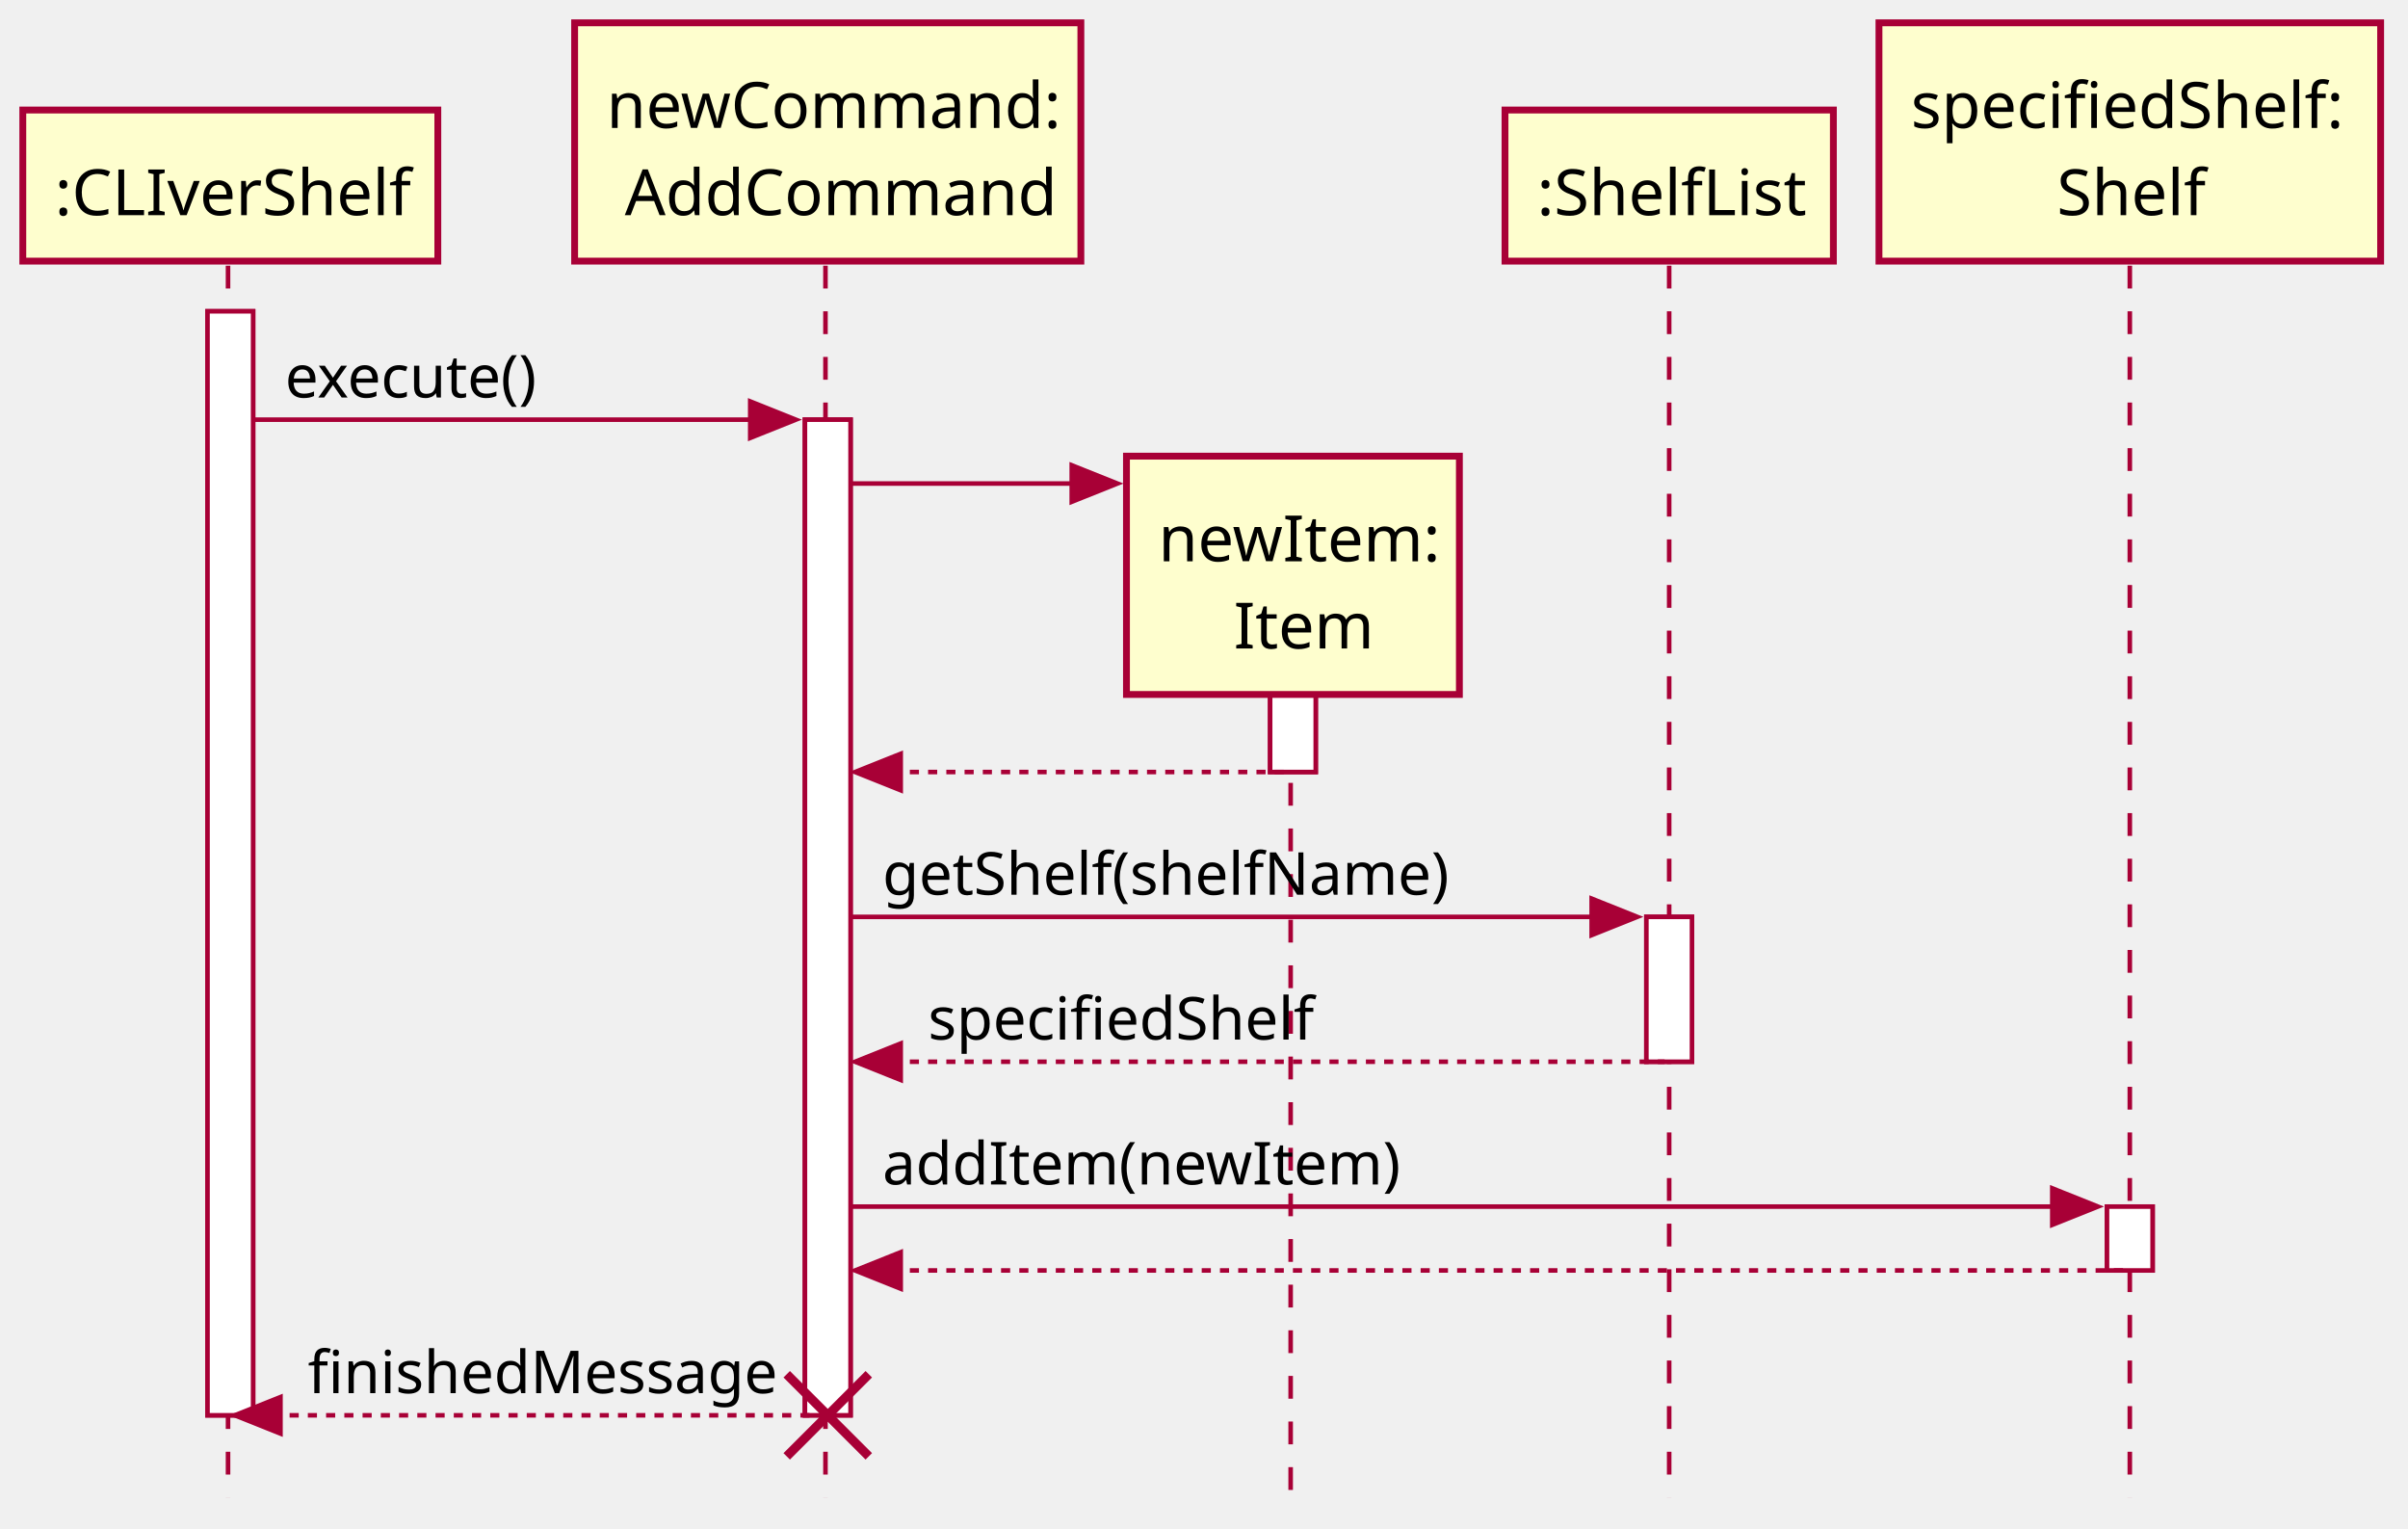
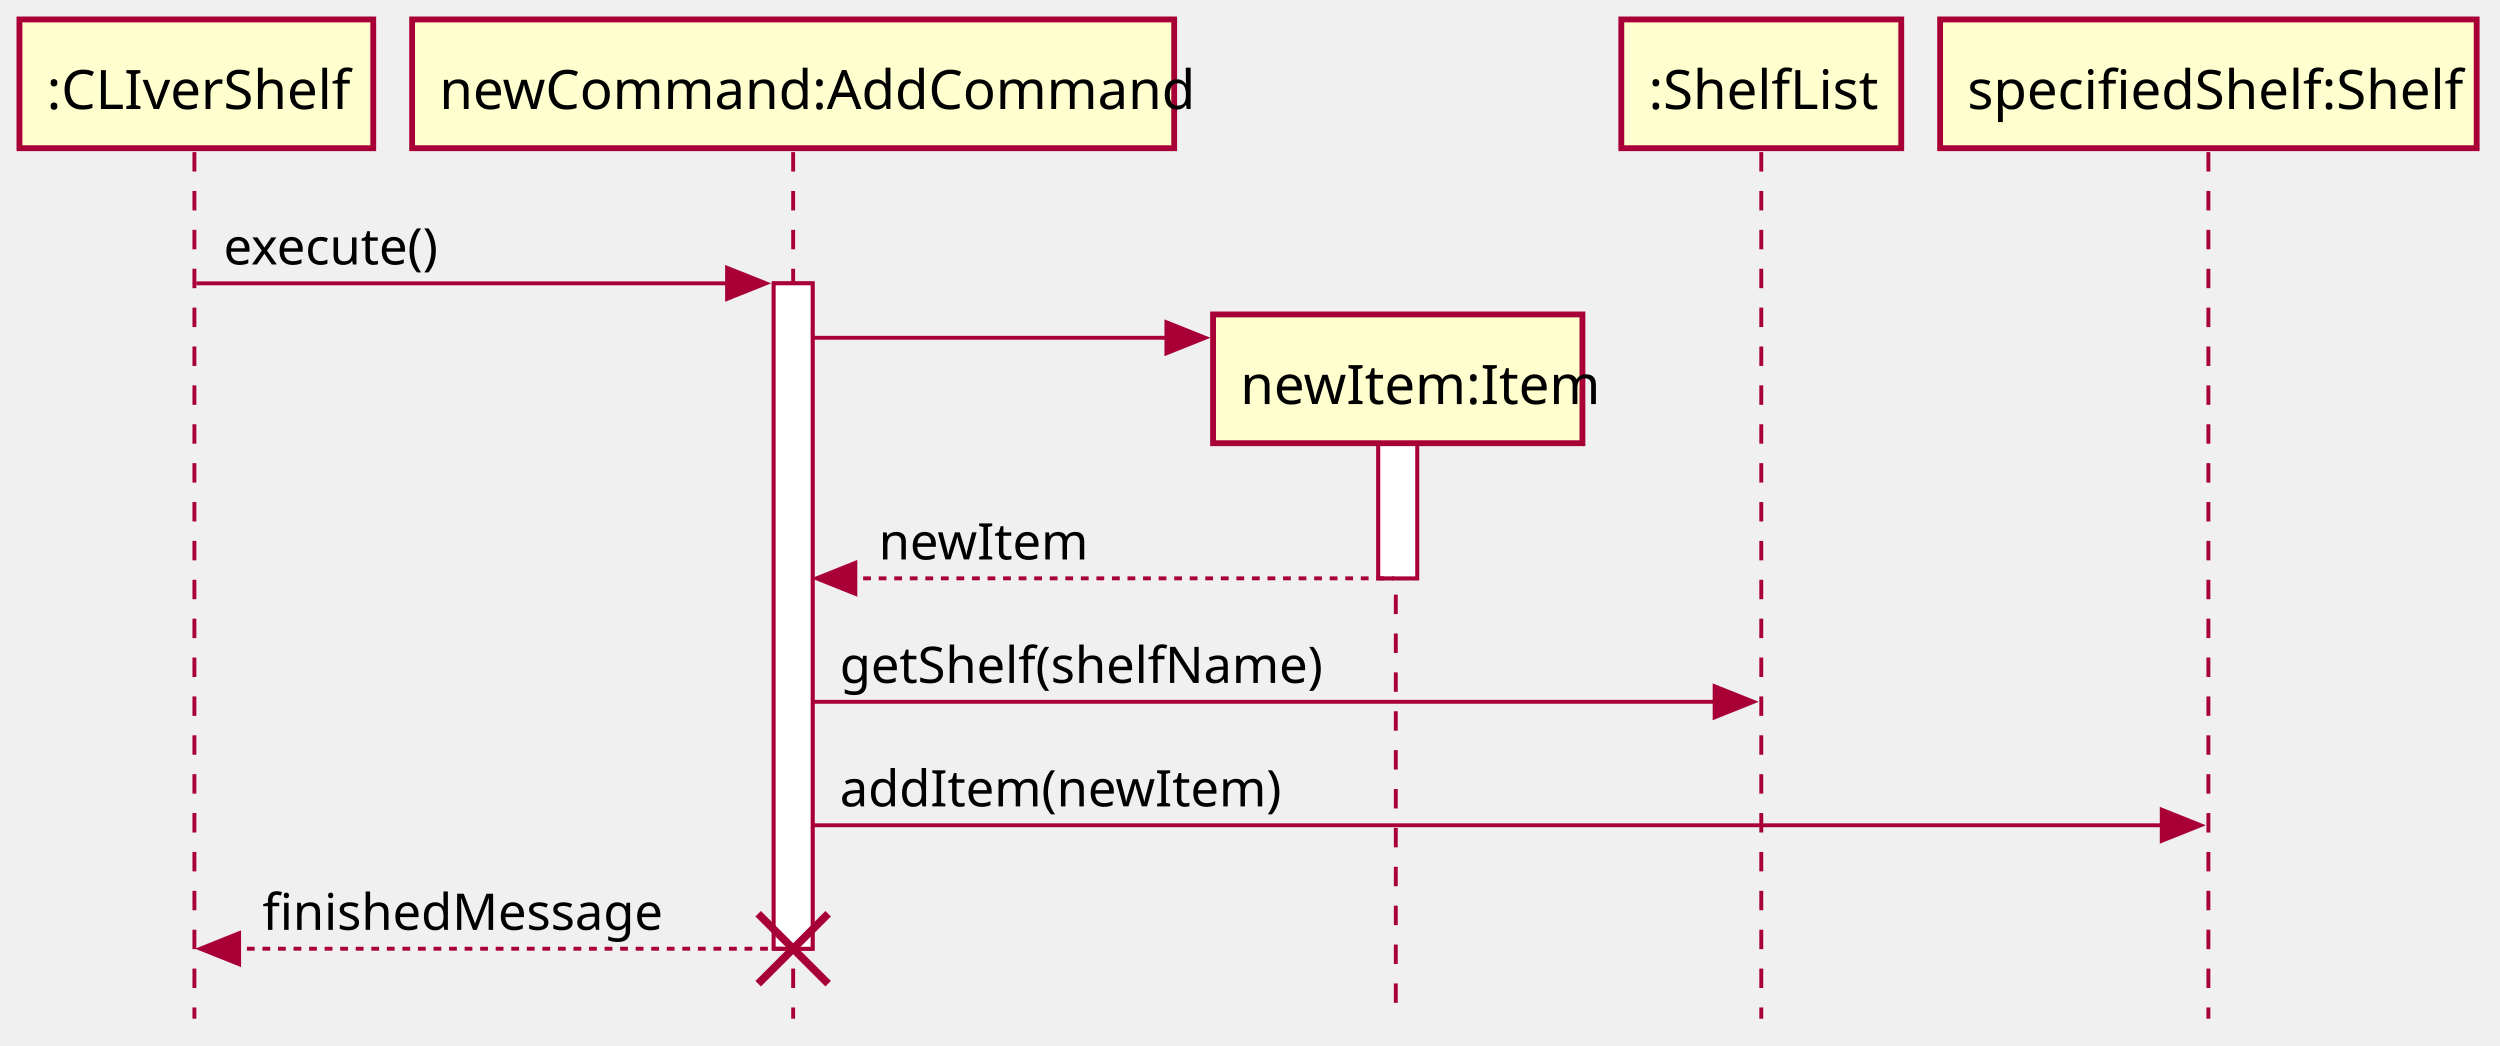
- <svg xmlns="http://www.w3.org/2000/svg" contentScriptType="application/ecmascript" contentStyleType="text/css" height="335px" preserveAspectRatio="none" style="width:528px;height:335px;background:#FFFFFF;" version="1.1" viewBox="0 0 528 335" width="528px" zoomAndPan="magnify">
+ <svg xmlns="http://www.w3.org/2000/svg" contentScriptType="application/ecmascript" contentStyleType="text/css" height="269px" preserveAspectRatio="none" style="width:643px;height:269px;background:#FFFFFF;" version="1.1" viewBox="0 0 643 269" width="643px" zoomAndPan="magnify">
  <defs />
  <g>
-     <rect fill="#FFFFFF" height="242.012" style="stroke:#A80036;stroke-width:1.0;" width="10" x="45.5" y="68.24" />
-     <rect fill="#FFFFFF" height="218.258" style="stroke:#A80036;stroke-width:1.0;" width="10" x="176.5" y="91.995" />
-     <rect fill="#FFFFFF" height="53.24" style="stroke:#A80036;stroke-width:1.0;" width="10" x="278.5" y="115.995" />
-     <rect fill="#FFFFFF" height="31.754" style="stroke:#A80036;stroke-width:1.0;" width="10" x="361" y="200.989" />
-     <rect fill="#FFFFFF" height="14" style="stroke:#A80036;stroke-width:1.0;" width="10" x="462" y="264.498" />
-     <line style="stroke:#A80036;stroke-width:1.0;stroke-dasharray:5.0,5.0;" x1="50" x2="50" y1="58.24" y2="328.252" />
-     <line style="stroke:#A80036;stroke-width:1.0;stroke-dasharray:5.0,5.0;" x1="181" x2="181" y1="58.24" y2="328.252" />
-     <line style="stroke:#A80036;stroke-width:1.0;stroke-dasharray:5.0,5.0;" x1="283" x2="283" y1="141.615" y2="328.252" />
-     <line style="stroke:#A80036;stroke-width:1.0;stroke-dasharray:5.0,5.0;" x1="366" x2="366" y1="58.24" y2="328.252" />
-     <line style="stroke:#A80036;stroke-width:1.0;stroke-dasharray:5.0,5.0;" x1="467" x2="467" y1="58.24" y2="328.252" />
-     <rect fill="#FEFECE" height="33.12" style="stroke:#A80036;stroke-width:1.5;" width="91" x="5" y="24.12" />
-     <text fill="#000000" font-family="sans-serif" font-size="14" lengthAdjust="spacing" textLength="77" x="12" y="47.164">:CLIverShelf</text>
-     <rect fill="#FEFECE" height="52.24" style="stroke:#A80036;stroke-width:1.5;" width="111" x="126" y="5" />
-     <text fill="#000000" font-family="sans-serif" font-size="14" lengthAdjust="spacing" textLength="93" x="133" y="28.044">newCommand:</text>
-     <text fill="#000000" font-family="sans-serif" font-size="14" lengthAdjust="spacing" textLength="89" x="137" y="47.164">AddCommand</text>
-     <rect fill="#FEFECE" height="33.12" style="stroke:#A80036;stroke-width:1.5;" width="72" x="330" y="24.12" />
-     <text fill="#000000" font-family="sans-serif" font-size="14" lengthAdjust="spacing" textLength="58" x="337" y="47.164">:ShelfList</text>
-     <rect fill="#FEFECE" height="52.24" style="stroke:#A80036;stroke-width:1.5;" width="110" x="412" y="5" />
-     <text fill="#000000" font-family="sans-serif" font-size="14" lengthAdjust="spacing" textLength="92" x="419" y="28.044">specifiedShelf:</text>
-     <text fill="#000000" font-family="sans-serif" font-size="14" lengthAdjust="spacing" textLength="32" x="451" y="47.164">Shelf</text>
-     <rect fill="#FFFFFF" height="242.012" style="stroke:#A80036;stroke-width:1.0;" width="10" x="45.5" y="68.24" />
-     <rect fill="#FFFFFF" height="218.258" style="stroke:#A80036;stroke-width:1.0;" width="10" x="176.5" y="91.995" />
-     <rect fill="#FFFFFF" height="53.24" style="stroke:#A80036;stroke-width:1.0;" width="10" x="278.5" y="115.995" />
-     <rect fill="#FFFFFF" height="31.754" style="stroke:#A80036;stroke-width:1.0;" width="10" x="361" y="200.989" />
-     <rect fill="#FFFFFF" height="14" style="stroke:#A80036;stroke-width:1.0;" width="10" x="462" y="264.498" />
-     <polygon fill="#A80036" points="164.5,87.995,174.5,91.995,164.5,95.995" style="stroke:#A80036;stroke-width:1.0;" />
-     <line style="stroke:#A80036;stroke-width:1.0;" x1="55.5" x2="170.5" y1="91.995" y2="91.995" />
-     <text fill="#000000" font-family="sans-serif" font-size="13" lengthAdjust="spacing" textLength="54" x="62.5" y="87.138">execute()</text>
-     <polygon fill="#A80036" points="235,101.995,245,105.995,235,109.995" style="stroke:#A80036;stroke-width:1.0;" />
-     <line style="stroke:#A80036;stroke-width:1.0;" x1="186.5" x2="241" y1="105.995" y2="105.995" />
-     <rect fill="#FEFECE" height="52.24" style="stroke:#A80036;stroke-width:1.5;" width="73" x="247" y="99.995" />
-     <text fill="#000000" font-family="sans-serif" font-size="14" lengthAdjust="spacing" textLength="55" x="254" y="123.039">newItem:</text>
-     <text fill="#000000" font-family="sans-serif" font-size="14" lengthAdjust="spacing" textLength="26" x="270.5" y="142.159">Item</text>
-     <polygon fill="#A80036" points="197.5,165.235,187.5,169.235,197.5,173.235" style="stroke:#A80036;stroke-width:1.0;" />
-     <line style="stroke:#A80036;stroke-width:1.0;stroke-dasharray:2.0,2.0;" x1="191.5" x2="282.5" y1="169.235" y2="169.235" />
-     <polygon fill="#A80036" points="349,196.989,359,200.989,349,204.989" style="stroke:#A80036;stroke-width:1.0;" />
-     <line style="stroke:#A80036;stroke-width:1.0;" x1="186.5" x2="355" y1="200.989" y2="200.989" />
-     <text fill="#000000" font-family="sans-serif" font-size="13" lengthAdjust="spacing" textLength="116" x="193.5" y="196.133">getShelf(shelfName)</text>
-     <polygon fill="#A80036" points="197.5,228.744,187.5,232.744,197.5,236.744" style="stroke:#A80036;stroke-width:1.0;" />
-     <line style="stroke:#A80036;stroke-width:1.0;stroke-dasharray:2.0,2.0;" x1="191.5" x2="365" y1="232.744" y2="232.744" />
-     <text fill="#000000" font-family="sans-serif" font-size="13" lengthAdjust="spacing" textLength="80" x="203.5" y="227.887">specifiedShelf</text>
-     <polygon fill="#A80036" points="450,260.498,460,264.498,450,268.498" style="stroke:#A80036;stroke-width:1.0;" />
-     <line style="stroke:#A80036;stroke-width:1.0;" x1="186.5" x2="456" y1="264.498" y2="264.498" />
-     <text fill="#000000" font-family="sans-serif" font-size="13" lengthAdjust="spacing" textLength="102" x="193.5" y="259.642">addItem(newItem)</text>
-     <polygon fill="#A80036" points="197.5,274.498,187.5,278.498,197.5,282.498" style="stroke:#A80036;stroke-width:1.0;" />
-     <line style="stroke:#A80036;stroke-width:1.0;stroke-dasharray:2.0,2.0;" x1="191.5" x2="466" y1="278.498" y2="278.498" />
-     <polygon fill="#A80036" points="61.5,306.252,51.5,310.252,61.5,314.252" style="stroke:#A80036;stroke-width:1.0;" />
-     <line style="stroke:#A80036;stroke-width:1.0;stroke-dasharray:2.0,2.0;" x1="55.5" x2="180.5" y1="310.252" y2="310.252" />
-     <text fill="#000000" font-family="sans-serif" font-size="13" lengthAdjust="spacing" textLength="97" x="67.5" y="305.396">finishedMessage</text>
-     <line style="stroke:#A80036;stroke-width:2.0;" x1="172.5" x2="190.5" y1="301.252" y2="319.252" />
-     <line style="stroke:#A80036;stroke-width:2.0;" x1="172.5" x2="190.5" y1="319.252" y2="301.252" />
+     <rect fill="#FFFFFF" height="171.138" style="stroke:#A80036;stroke-width:1.0;" width="10" x="199" y="72.874" />
+     <rect fill="#FFFFFF" height="51.874" style="stroke:#A80036;stroke-width:1.0;" width="10" x="354.5" y="96.874" />
+     <line style="stroke:#A80036;stroke-width:1.0;stroke-dasharray:5.0,5.0;" x1="50" x2="50" y1="39.12" y2="262.012" />
+     <line style="stroke:#A80036;stroke-width:1.0;stroke-dasharray:5.0,5.0;" x1="204" x2="204" y1="39.12" y2="262.012" />
+     <line style="stroke:#A80036;stroke-width:1.0;stroke-dasharray:5.0,5.0;" x1="359" x2="359" y1="112.935" y2="262.012" />
+     <line style="stroke:#A80036;stroke-width:1.0;stroke-dasharray:5.0,5.0;" x1="453" x2="453" y1="39.12" y2="262.012" />
+     <line style="stroke:#A80036;stroke-width:1.0;stroke-dasharray:5.0,5.0;" x1="568" x2="568" y1="39.12" y2="262.012" />
+     <rect fill="#FEFECE" height="33.12" style="stroke:#A80036;stroke-width:1.5;" width="91" x="5" y="5" />
+     <text fill="#000000" font-family="sans-serif" font-size="14" lengthAdjust="spacing" textLength="77" x="12" y="28.044">:CLIverShelf</text>
+     <rect fill="#FEFECE" height="33.12" style="stroke:#A80036;stroke-width:1.5;" width="196" x="106" y="5" />
+     <text fill="#000000" font-family="sans-serif" font-size="14" lengthAdjust="spacing" textLength="182" x="113" y="28.044">newCommand:AddCommand</text>
+     <rect fill="#FEFECE" height="33.12" style="stroke:#A80036;stroke-width:1.5;" width="72" x="417" y="5" />
+     <text fill="#000000" font-family="sans-serif" font-size="14" lengthAdjust="spacing" textLength="58" x="424" y="28.044">:ShelfList</text>
+     <rect fill="#FEFECE" height="33.12" style="stroke:#A80036;stroke-width:1.5;" width="138" x="499" y="5" />
+     <text fill="#000000" font-family="sans-serif" font-size="14" lengthAdjust="spacing" textLength="124" x="506" y="28.044">specifiedShelf:Shelf</text>
+     <rect fill="#FFFFFF" height="171.138" style="stroke:#A80036;stroke-width:1.0;" width="10" x="199" y="72.874" />
+     <rect fill="#FFFFFF" height="51.874" style="stroke:#A80036;stroke-width:1.0;" width="10" x="354.5" y="96.874" />
+     <polygon fill="#A80036" points="187,68.874,197,72.874,187,76.874" style="stroke:#A80036;stroke-width:1.0;" />
+     <line style="stroke:#A80036;stroke-width:1.0;" x1="50.5" x2="193" y1="72.874" y2="72.874" />
+     <text fill="#000000" font-family="sans-serif" font-size="13" lengthAdjust="spacing" textLength="54" x="57.5" y="68.018">execute()</text>
+     <polygon fill="#A80036" points="300,82.874,310,86.874,300,90.874" style="stroke:#A80036;stroke-width:1.0;" />
+     <line style="stroke:#A80036;stroke-width:1.0;" x1="209" x2="306" y1="86.874" y2="86.874" />
+     <rect fill="#FEFECE" height="33.12" style="stroke:#A80036;stroke-width:1.5;" width="95" x="312" y="80.874" />
+     <text fill="#000000" font-family="sans-serif" font-size="14" lengthAdjust="spacing" textLength="81" x="319" y="103.918">newItem:Item</text>
+     <polygon fill="#A80036" points="220,144.749,210,148.749,220,152.749" style="stroke:#A80036;stroke-width:1.0;" />
+     <line style="stroke:#A80036;stroke-width:1.0;stroke-dasharray:2.0,2.0;" x1="214" x2="358.5" y1="148.749" y2="148.749" />
+     <text fill="#000000" font-family="sans-serif" font-size="13" lengthAdjust="spacing" textLength="48" x="226" y="143.893">newItem</text>
+     <polygon fill="#A80036" points="441,176.503,451,180.503,441,184.503" style="stroke:#A80036;stroke-width:1.0;" />
+     <line style="stroke:#A80036;stroke-width:1.0;" x1="209" x2="447" y1="180.503" y2="180.503" />
+     <text fill="#000000" font-family="sans-serif" font-size="13" lengthAdjust="spacing" textLength="116" x="216" y="175.647">getShelf(shelfName)</text>
+     <polygon fill="#A80036" points="556,208.258,566,212.258,556,216.258" style="stroke:#A80036;stroke-width:1.0;" />
+     <line style="stroke:#A80036;stroke-width:1.0;" x1="209" x2="562" y1="212.258" y2="212.258" />
+     <text fill="#000000" font-family="sans-serif" font-size="13" lengthAdjust="spacing" textLength="102" x="216" y="207.401">addItem(newItem)</text>
+     <polygon fill="#A80036" points="61.5,240.012,51.5,244.012,61.5,248.012" style="stroke:#A80036;stroke-width:1.0;" />
+     <line style="stroke:#A80036;stroke-width:1.0;stroke-dasharray:2.0,2.0;" x1="55.5" x2="203" y1="244.012" y2="244.012" />
+     <text fill="#000000" font-family="sans-serif" font-size="13" lengthAdjust="spacing" textLength="97" x="67.5" y="239.156">finishedMessage</text>
+     <line style="stroke:#A80036;stroke-width:2.0;" x1="195" x2="213" y1="235.012" y2="253.012" />
+     <line style="stroke:#A80036;stroke-width:2.0;" x1="195" x2="213" y1="253.012" y2="235.012" />
  </g>
</svg>
